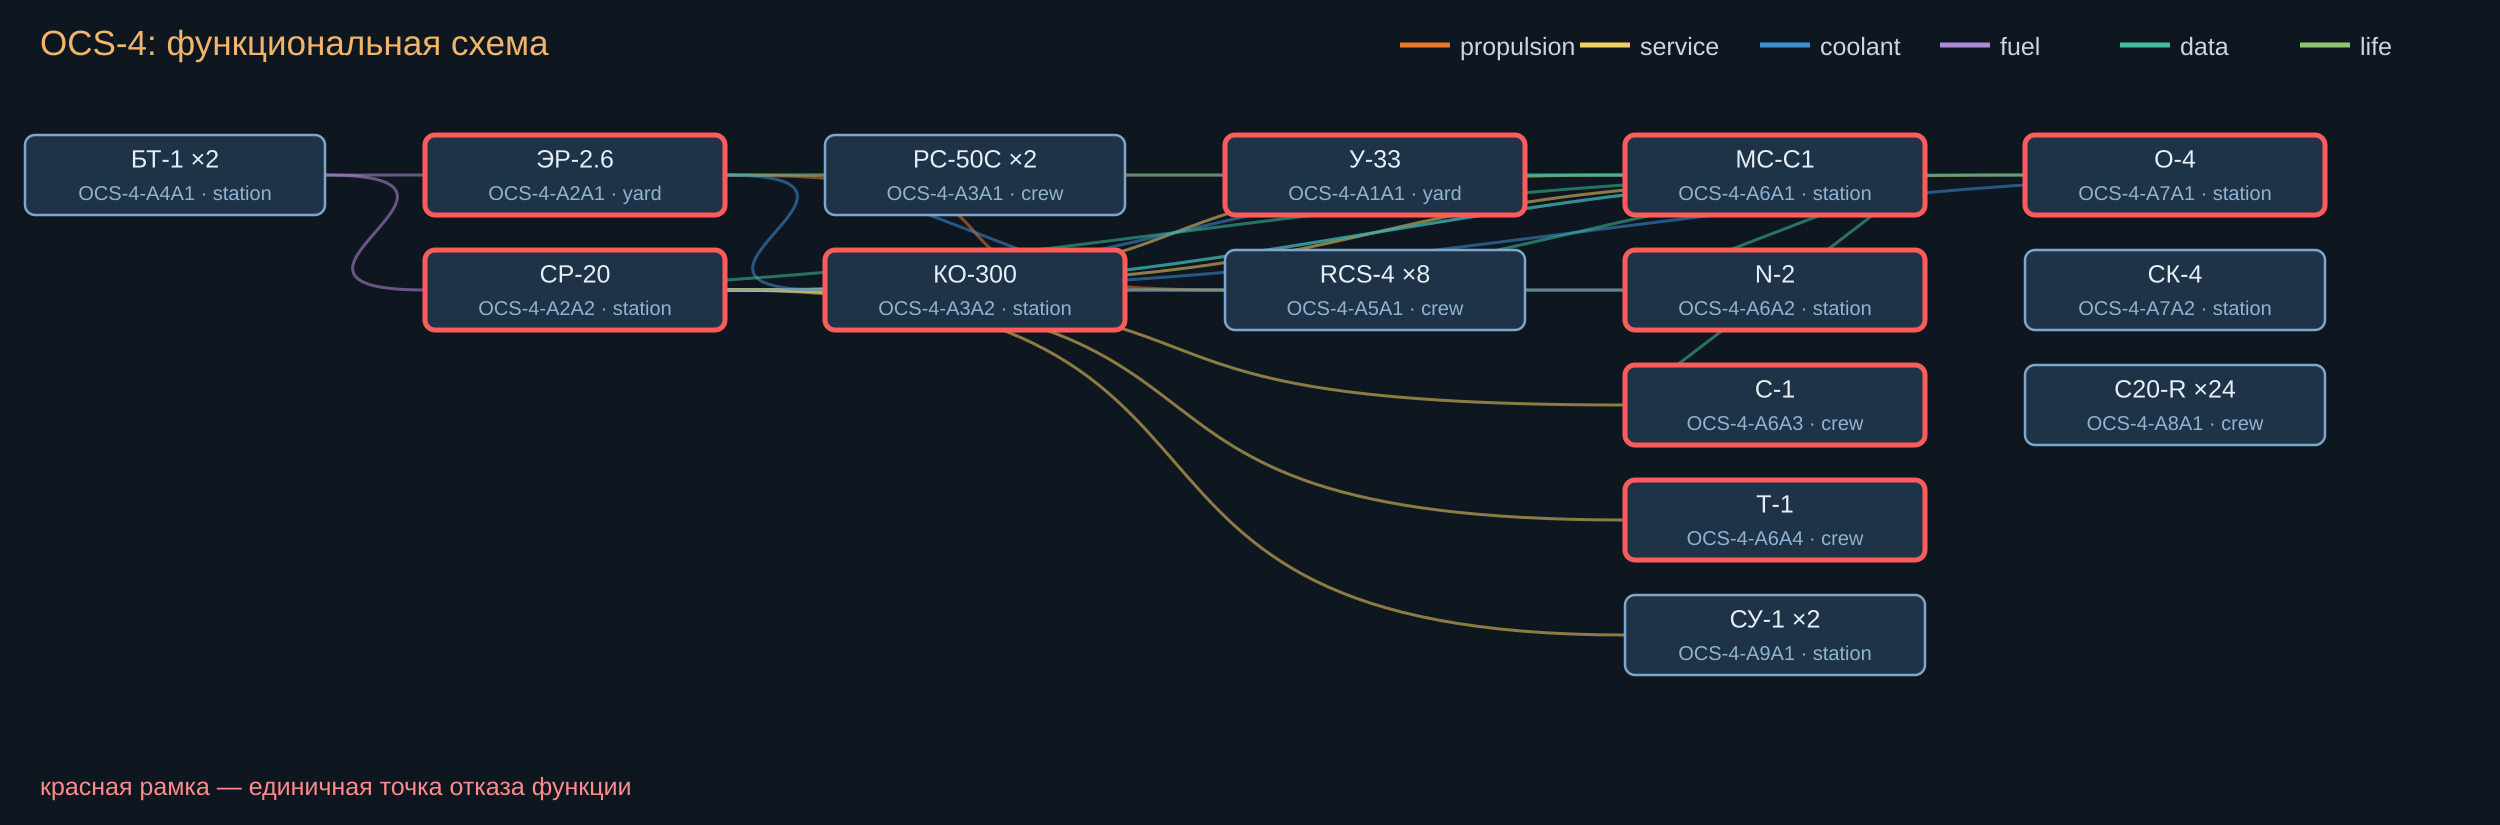
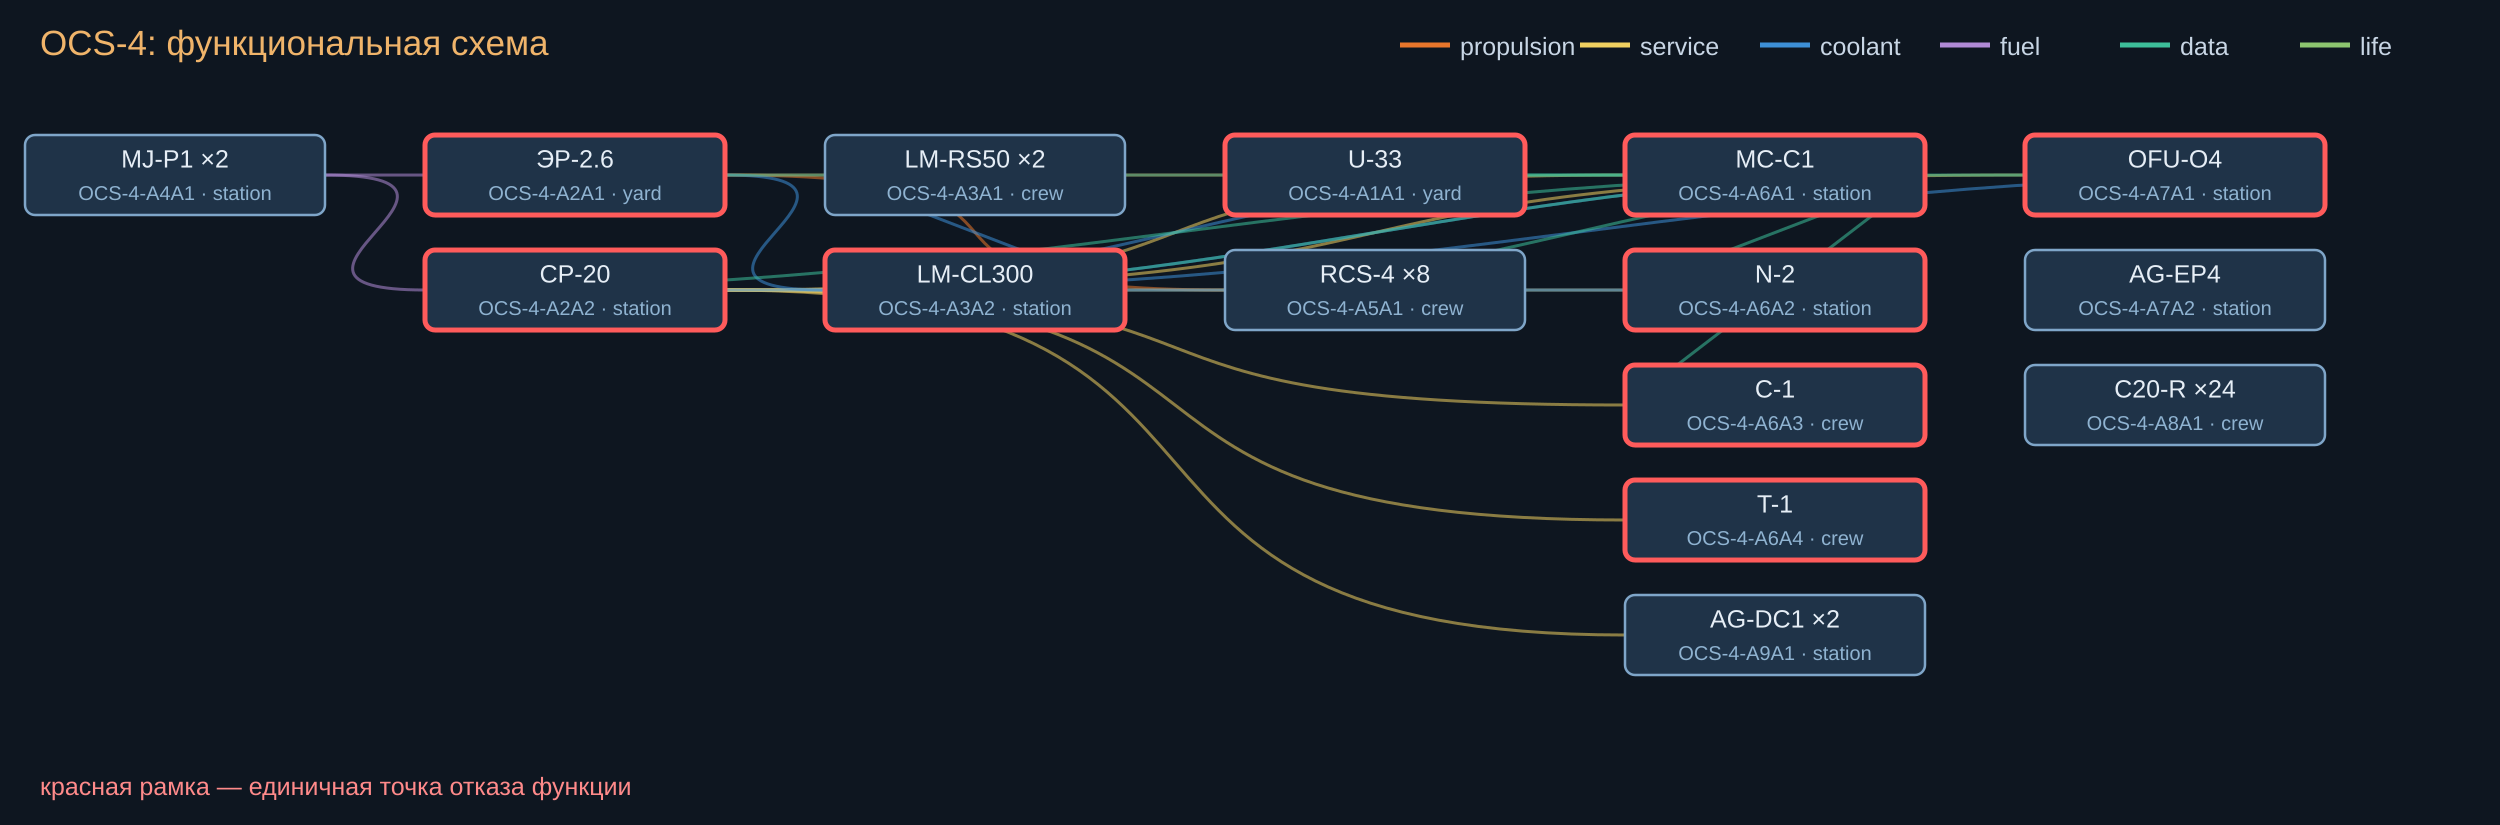
<svg xmlns="http://www.w3.org/2000/svg" viewBox="0 0 1000 330" font-family="Segoe UI, Arial, sans-serif" font-size="10">
  <rect width="100%" height="100%" fill="#0e1620" />
  <text x="16" y="22" fill="#f0b46a" font-size="14">OCS-4: функциональная схема</text>
  <line x1="560" y1="18" x2="580" y2="18" stroke="#e8762b" stroke-width="2" />
  <text x="584" y="22" fill="#c8d6e5">propulsion</text>
  <line x1="632" y1="18" x2="652" y2="18" stroke="#f0d060" stroke-width="2" />
  <text x="656" y="22" fill="#c8d6e5">service</text>
  <line x1="704" y1="18" x2="724" y2="18" stroke="#3d8fd6" stroke-width="2" />
  <text x="728" y="22" fill="#c8d6e5">coolant</text>
  <line x1="776" y1="18" x2="796" y2="18" stroke="#b08ad6" stroke-width="2" />
  <text x="800" y="22" fill="#c8d6e5">fuel</text>
  <line x1="848" y1="18" x2="868" y2="18" stroke="#3dbf9a" stroke-width="2" />
  <text x="872" y="22" fill="#c8d6e5">data</text>
  <line x1="920" y1="18" x2="940" y2="18" stroke="#8cc56f" stroke-width="2" />
  <text x="944" y="22" fill="#c8d6e5">life</text>
  <path d="M290,70 C450.0,70 330.0,70 490,70" fill="none" stroke="#e8762b" stroke-opacity="0.55" stroke-width="1.2" />
  <path d="M290,70 C450.0,70 330.0,116 490,116" fill="none" stroke="#e8762b" stroke-opacity="0.55" stroke-width="1.2" />
  <path d="M290,116 C370.0,116 250.0,116 330,116" fill="none" stroke="#f0d060" stroke-opacity="0.55" stroke-width="1.2" />
  <path d="M290,116 C530.0,116 410.0,70 650,70" fill="none" stroke="#f0d060" stroke-opacity="0.55" stroke-width="1.2" />
  <path d="M290,116 C530.0,116 410.0,116 650,116" fill="none" stroke="#f0d060" stroke-opacity="0.55" stroke-width="1.2" />
  <path d="M290,116 C530.0,116 410.0,162 650,162" fill="none" stroke="#f0d060" stroke-opacity="0.55" stroke-width="1.2" />
  <path d="M290,116 C530.0,116 410.0,208 650,208" fill="none" stroke="#f0d060" stroke-opacity="0.55" stroke-width="1.2" />
  <path d="M290,116 C610.0,116 490.0,70 810,70" fill="none" stroke="#f0d060" stroke-opacity="0.55" stroke-width="1.2" />
  <path d="M290,116 C530.0,116 410.0,254 650,254" fill="none" stroke="#f0d060" stroke-opacity="0.55" stroke-width="1.2" />
  <path d="M610,70 C530.0,70 410.0,116 330,116" fill="none" stroke="#3d8fd6" stroke-opacity="0.55" stroke-width="1.2" />
  <path d="M290,70 C370.0,70 250.0,116 330,116" fill="none" stroke="#3d8fd6" stroke-opacity="0.55" stroke-width="1.2" />
  <path d="M290,116 C370.0,116 250.0,116 330,116" fill="none" stroke="#3d8fd6" stroke-opacity="0.55" stroke-width="1.2" />
  <path d="M770,70 C610.0,70 490.0,116 330,116" fill="none" stroke="#3d8fd6" stroke-opacity="0.55" stroke-width="1.2" />
  <path d="M770,116 C610.0,116 490.0,116 330,116" fill="none" stroke="#3d8fd6" stroke-opacity="0.55" stroke-width="1.2" />
  <path d="M930,70 C690.0,70 570.0,116 330,116" fill="none" stroke="#3d8fd6" stroke-opacity="0.55" stroke-width="1.2" />
  <path d="M450,116 C450.0,116 330.0,70 330,70" fill="none" stroke="#3d8fd6" stroke-opacity="0.55" stroke-width="1.2" />
  <path d="M130,70 C210.0,70 90.0,70 170,70" fill="none" stroke="#b08ad6" stroke-opacity="0.55" stroke-width="1.2" />
  <path d="M130,70 C210.0,70 90.0,116 170,116" fill="none" stroke="#b08ad6" stroke-opacity="0.55" stroke-width="1.2" />
  <path d="M770,70 C690.0,70 570.0,70 490,70" fill="none" stroke="#3dbf9a" stroke-opacity="0.55" stroke-width="1.2" />
  <path d="M770,70 C530.0,70 410.0,70 170,70" fill="none" stroke="#3dbf9a" stroke-opacity="0.55" stroke-width="1.2" />
  <path d="M770,70 C530.0,70 410.0,116 170,116" fill="none" stroke="#3dbf9a" stroke-opacity="0.55" stroke-width="1.2" />
  <path d="M770,70 C610.0,70 490.0,116 330,116" fill="none" stroke="#3dbf9a" stroke-opacity="0.55" stroke-width="1.2" />
  <path d="M770,70 C690.0,70 570.0,116 490,116" fill="none" stroke="#3dbf9a" stroke-opacity="0.55" stroke-width="1.2" />
  <path d="M770,70 C770.0,70 650.0,116 650,116" fill="none" stroke="#3dbf9a" stroke-opacity="0.55" stroke-width="1.2" />
  <path d="M770,70 C770.0,70 650.0,162 650,162" fill="none" stroke="#3dbf9a" stroke-opacity="0.55" stroke-width="1.2" />
  <path d="M770,70 C850.0,70 730.0,70 810,70" fill="none" stroke="#3dbf9a" stroke-opacity="0.55" stroke-width="1.2" />
  <rect x="490" y="54" width="120" height="32" rx="4" fill="#1f3348" stroke="#ff5b5b" stroke-width="2" />
-   <text x="550" y="67" fill="#e6eef6" text-anchor="middle">У-33</text>
+   <text x="550" y="67" fill="#e6eef6" text-anchor="middle">U-33</text>
  <text x="550" y="80" fill="#8fb3d1" text-anchor="middle" font-size="8">OCS-4-A1A1 · yard</text>
  <rect x="170" y="54" width="120" height="32" rx="4" fill="#1f3348" stroke="#ff5b5b" stroke-width="2" />
  <text x="230" y="67" fill="#e6eef6" text-anchor="middle">ЭР-2.6</text>
  <text x="230" y="80" fill="#8fb3d1" text-anchor="middle" font-size="8">OCS-4-A2A1 · yard</text>
  <rect x="170" y="100" width="120" height="32" rx="4" fill="#1f3348" stroke="#ff5b5b" stroke-width="2" />
  <text x="230" y="113" fill="#e6eef6" text-anchor="middle">СР-20</text>
  <text x="230" y="126" fill="#8fb3d1" text-anchor="middle" font-size="8">OCS-4-A2A2 · station</text>
  <rect x="330" y="54" width="120" height="32" rx="4" fill="#1f3348" stroke="#7fa6c9" stroke-width="1" />
-   <text x="390" y="67" fill="#e6eef6" text-anchor="middle">РС-50С ×2</text>
+   <text x="390" y="67" fill="#e6eef6" text-anchor="middle">LM-RS50 ×2</text>
  <text x="390" y="80" fill="#8fb3d1" text-anchor="middle" font-size="8">OCS-4-A3A1 · crew</text>
  <rect x="330" y="100" width="120" height="32" rx="4" fill="#1f3348" stroke="#ff5b5b" stroke-width="2" />
-   <text x="390" y="113" fill="#e6eef6" text-anchor="middle">КО-300</text>
+   <text x="390" y="113" fill="#e6eef6" text-anchor="middle">LM-CL300</text>
  <text x="390" y="126" fill="#8fb3d1" text-anchor="middle" font-size="8">OCS-4-A3A2 · station</text>
  <rect x="10" y="54" width="120" height="32" rx="4" fill="#1f3348" stroke="#7fa6c9" stroke-width="1" />
-   <text x="70" y="67" fill="#e6eef6" text-anchor="middle">БТ-1 ×2</text>
+   <text x="70" y="67" fill="#e6eef6" text-anchor="middle">MJ-P1 ×2</text>
  <text x="70" y="80" fill="#8fb3d1" text-anchor="middle" font-size="8">OCS-4-A4A1 · station</text>
  <rect x="490" y="100" width="120" height="32" rx="4" fill="#1f3348" stroke="#7fa6c9" stroke-width="1" />
  <text x="550" y="113" fill="#e6eef6" text-anchor="middle">RCS-4 ×8</text>
  <text x="550" y="126" fill="#8fb3d1" text-anchor="middle" font-size="8">OCS-4-A5A1 · crew</text>
  <rect x="650" y="54" width="120" height="32" rx="4" fill="#1f3348" stroke="#ff5b5b" stroke-width="2" />
  <text x="710" y="67" fill="#e6eef6" text-anchor="middle">MC-C1</text>
  <text x="710" y="80" fill="#8fb3d1" text-anchor="middle" font-size="8">OCS-4-A6A1 · station</text>
  <rect x="650" y="100" width="120" height="32" rx="4" fill="#1f3348" stroke="#ff5b5b" stroke-width="2" />
  <text x="710" y="113" fill="#e6eef6" text-anchor="middle">N-2</text>
  <text x="710" y="126" fill="#8fb3d1" text-anchor="middle" font-size="8">OCS-4-A6A2 · station</text>
  <rect x="650" y="146" width="120" height="32" rx="4" fill="#1f3348" stroke="#ff5b5b" stroke-width="2" />
  <text x="710" y="159" fill="#e6eef6" text-anchor="middle">C-1</text>
  <text x="710" y="172" fill="#8fb3d1" text-anchor="middle" font-size="8">OCS-4-A6A3 · crew</text>
  <rect x="650" y="192" width="120" height="32" rx="4" fill="#1f3348" stroke="#ff5b5b" stroke-width="2" />
-   <text x="710" y="205" fill="#e6eef6" text-anchor="middle">Т-1</text>
+   <text x="710" y="205" fill="#e6eef6" text-anchor="middle">T-1</text>
  <text x="710" y="218" fill="#8fb3d1" text-anchor="middle" font-size="8">OCS-4-A6A4 · crew</text>
  <rect x="810" y="54" width="120" height="32" rx="4" fill="#1f3348" stroke="#ff5b5b" stroke-width="2" />
-   <text x="870" y="67" fill="#e6eef6" text-anchor="middle">О-4</text>
+   <text x="870" y="67" fill="#e6eef6" text-anchor="middle">OFU-O4</text>
  <text x="870" y="80" fill="#8fb3d1" text-anchor="middle" font-size="8">OCS-4-A7A1 · station</text>
  <rect x="810" y="100" width="120" height="32" rx="4" fill="#1f3348" stroke="#7fa6c9" stroke-width="1" />
-   <text x="870" y="113" fill="#e6eef6" text-anchor="middle">СК-4</text>
+   <text x="870" y="113" fill="#e6eef6" text-anchor="middle">AG-EP4</text>
  <text x="870" y="126" fill="#8fb3d1" text-anchor="middle" font-size="8">OCS-4-A7A2 · station</text>
  <rect x="810" y="146" width="120" height="32" rx="4" fill="#1f3348" stroke="#7fa6c9" stroke-width="1" />
  <text x="870" y="159" fill="#e6eef6" text-anchor="middle">C20-R ×24</text>
  <text x="870" y="172" fill="#8fb3d1" text-anchor="middle" font-size="8">OCS-4-A8A1 · crew</text>
  <rect x="650" y="238" width="120" height="32" rx="4" fill="#1f3348" stroke="#7fa6c9" stroke-width="1" />
-   <text x="710" y="251" fill="#e6eef6" text-anchor="middle">СУ-1 ×2</text>
+   <text x="710" y="251" fill="#e6eef6" text-anchor="middle">AG-DC1 ×2</text>
  <text x="710" y="264" fill="#8fb3d1" text-anchor="middle" font-size="8">OCS-4-A9A1 · station</text>
  <text x="16" y="318" fill="#ff8a8a">красная рамка — единичная точка отказа функции</text>
</svg>
